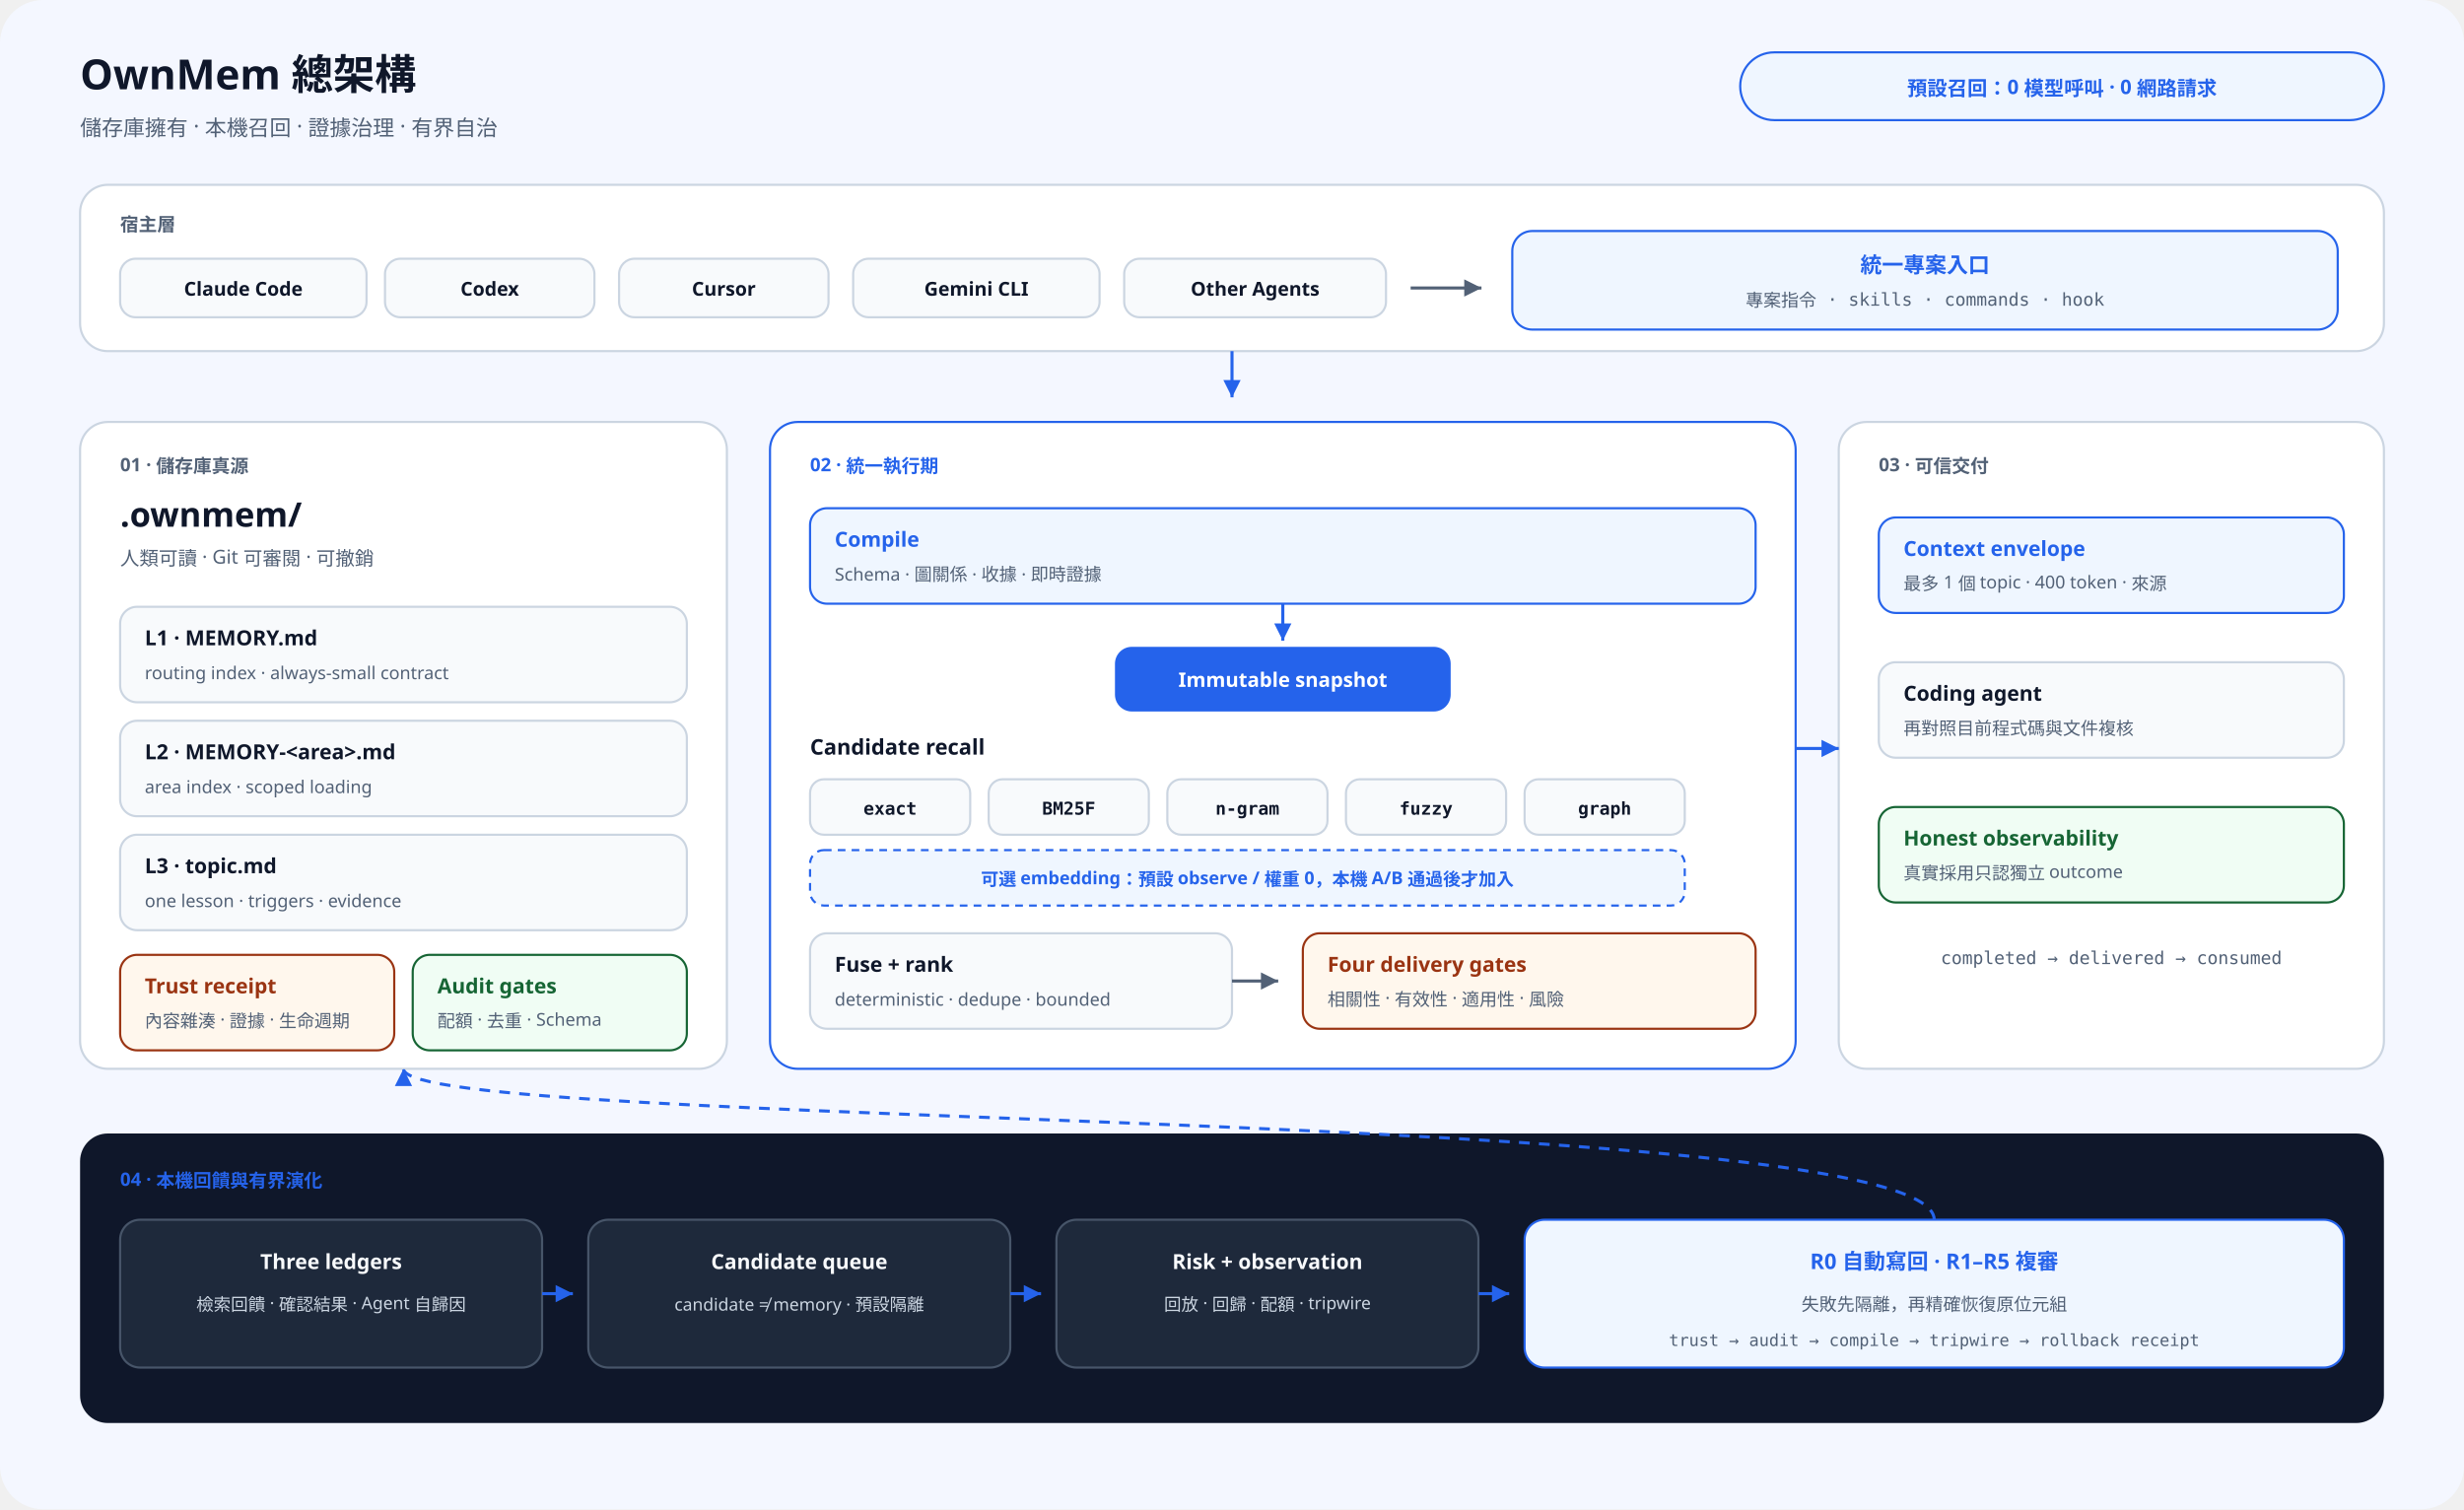
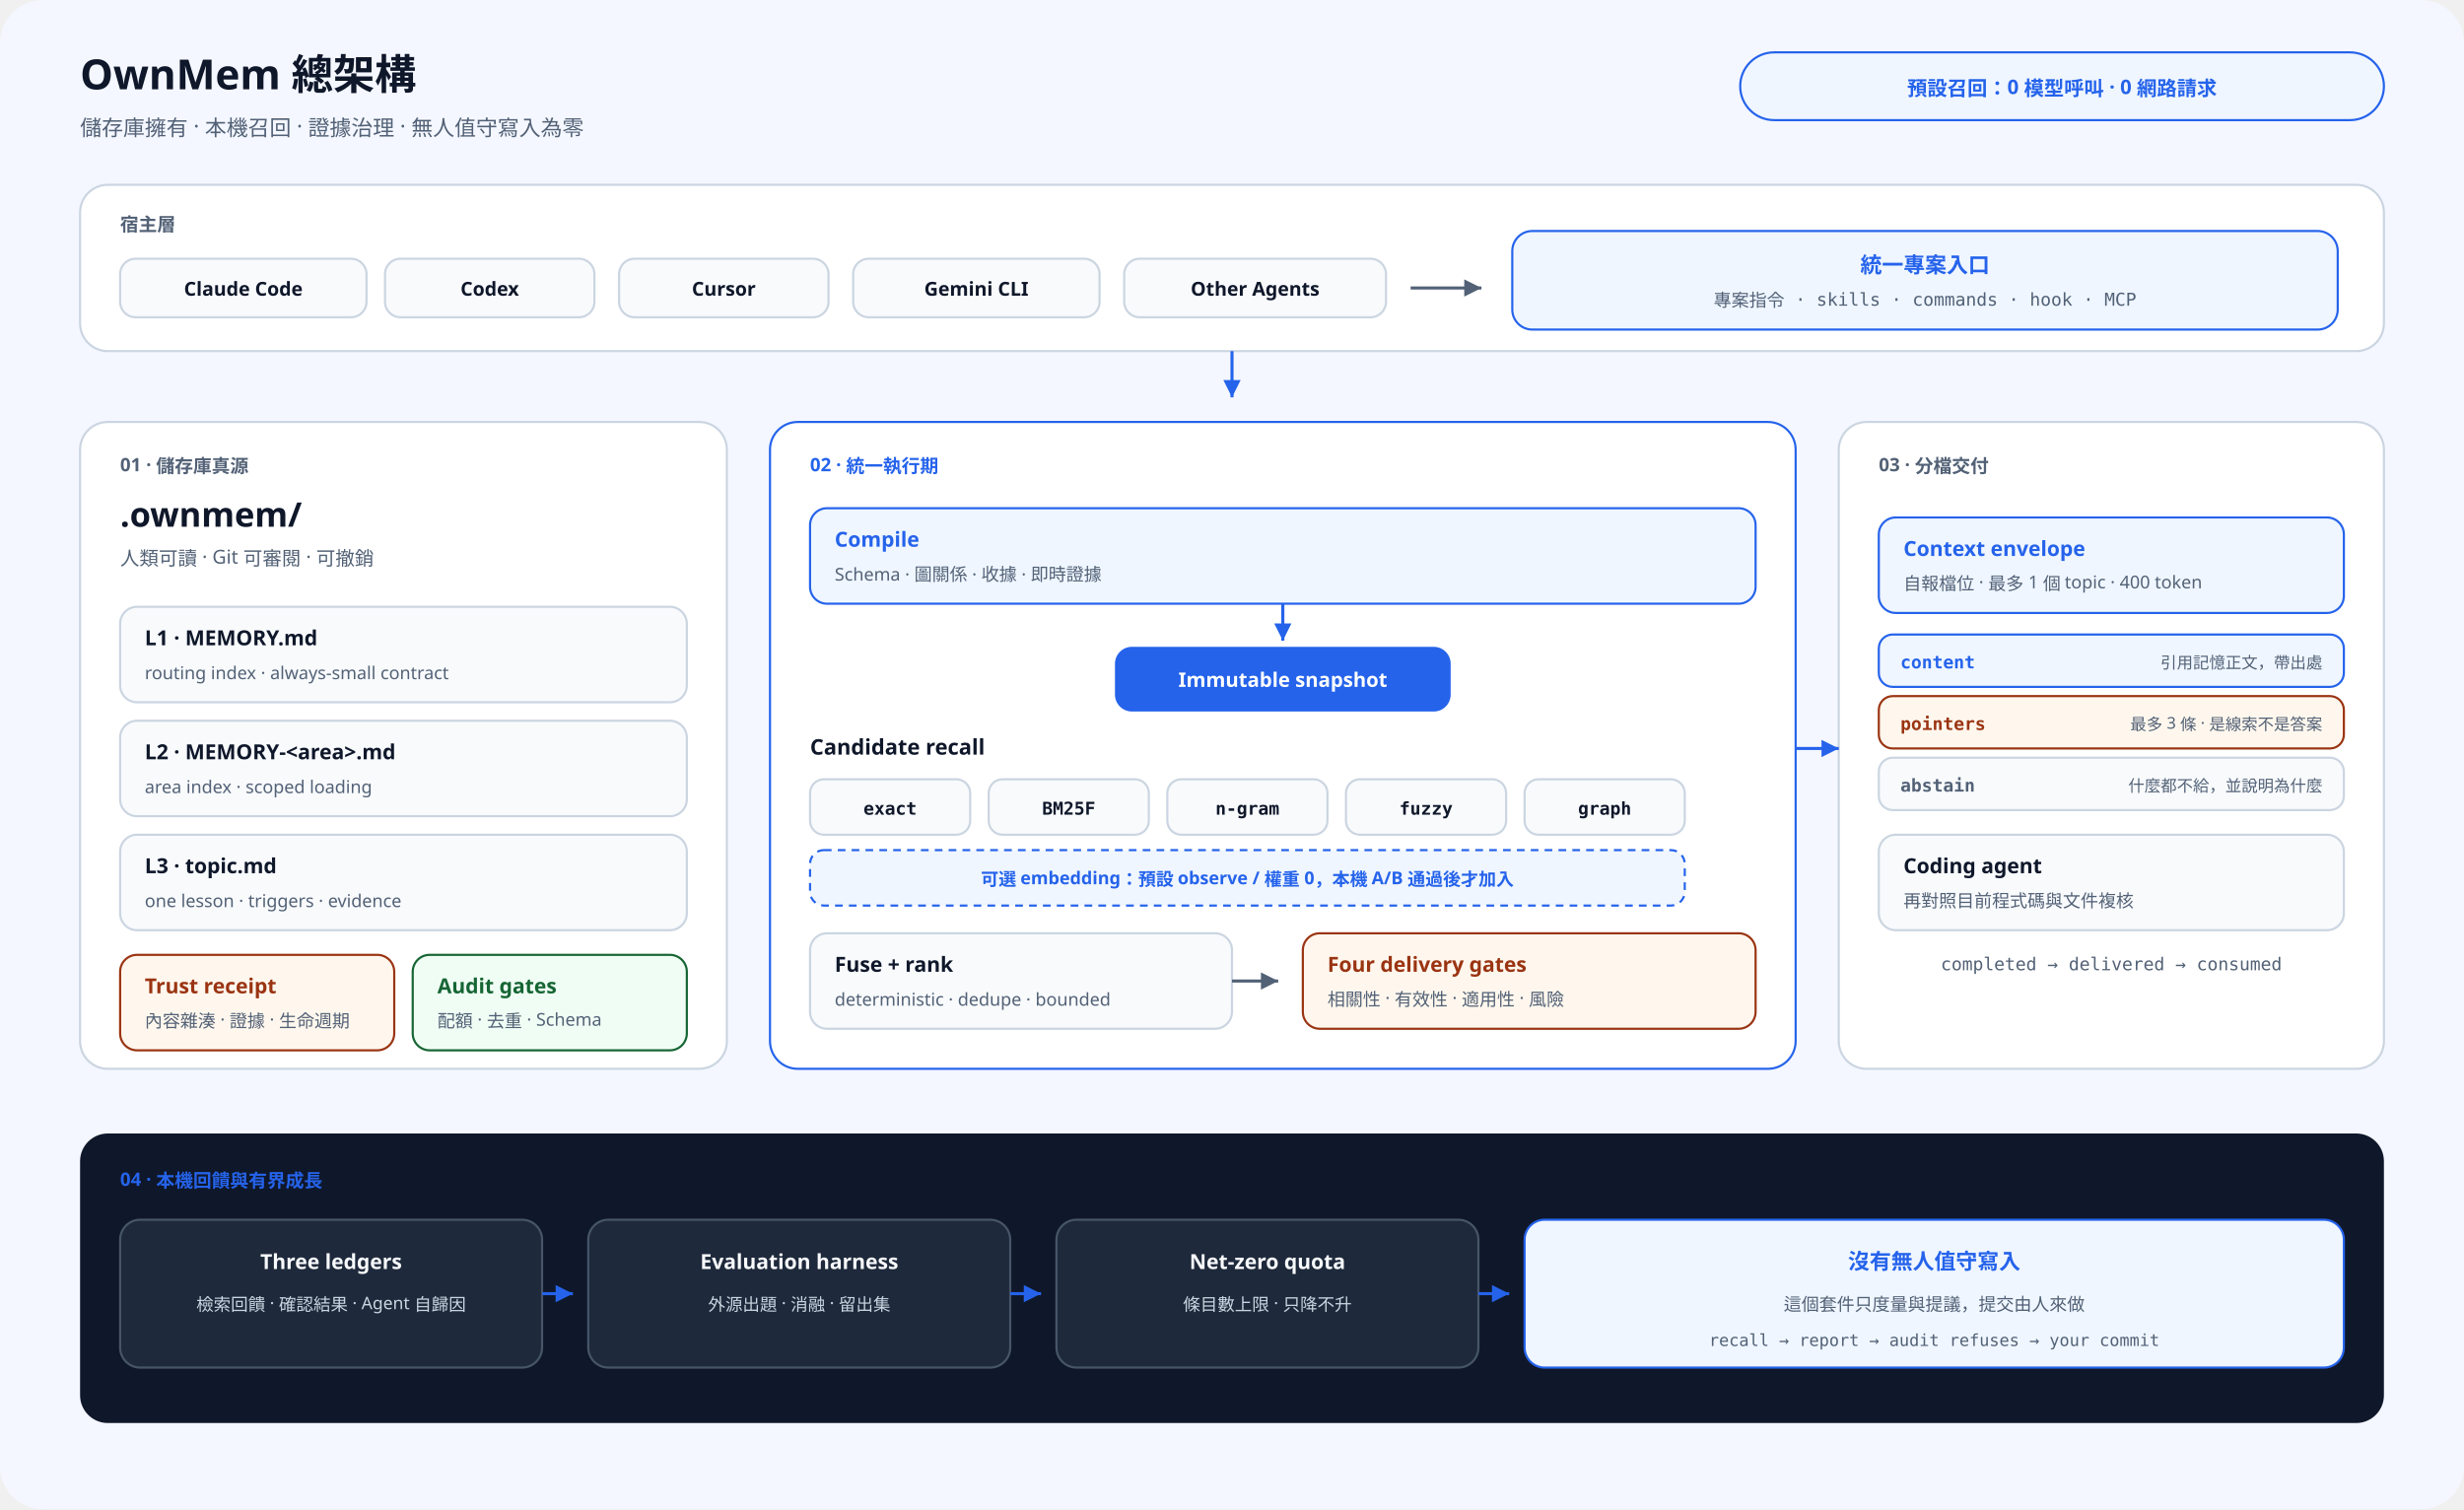
<svg xmlns="http://www.w3.org/2000/svg" viewBox="0 0 1600 980" role="img" aria-labelledby="title description" font-family="-apple-system, BlinkMacSystemFont, 'Segoe UI', 'Noto Sans', Arial, sans-serif">
  <defs>
    <marker id="arrow" viewBox="0 0 10 10" refX="8" refY="5" markerWidth="7" markerHeight="7" orient="auto-start-reverse">
      <path d="M 0 1 L 8 5 L 0 9 z" fill="#526176" />
    </marker>
    <marker id="arrowBlue" viewBox="0 0 10 10" refX="8" refY="5" markerWidth="7" markerHeight="7" orient="auto-start-reverse">
      <path d="M 0 1 L 8 5 L 0 9 z" fill="#2563eb" />
    </marker>
  </defs>
  <rect x="0" y="0" width="1600" height="980" rx="28" fill="#f4f7ff" />
  <text x="52" y="58" text-anchor="start" font-size="27" font-weight="750" fill="#0f172a">OwnMem 總架構</text>
-   <text x="52" y="88" text-anchor="start" font-size="14" font-weight="500" fill="#526176">儲存庫擁有 · 本機召回 · 證據治理 · 有界自治</text>
+   <text x="52" y="88" text-anchor="start" font-size="14" font-weight="500" fill="#526176">儲存庫擁有 · 本機召回 · 證據治理 · 無人值守寫入為零</text>
  <rect x="1130" y="34" width="418" height="44" rx="22" fill="#eff6ff" stroke="#2563eb" stroke-width="1.4" />
  <text x="1339" y="62" text-anchor="middle" font-size="13" font-weight="650" fill="#2563eb">預設召回：0 模型呼叫 · 0 網路請求</text>
  <rect x="52" y="120" width="1496" height="108" rx="18" fill="#ffffff" stroke="#cbd5e1" stroke-width="1.4" />
  <text x="78" y="150" text-anchor="start" font-size="12" font-weight="750" fill="#526176">宿主層</text>
  <rect x="78" y="168" width="160" height="38" rx="10" fill="#f8fafc" stroke="#cbd5e1" stroke-width="1.4" />
  <text x="158" y="192" text-anchor="middle" font-size="12.5" font-weight="650" fill="#0f172a">Claude Code</text>
  <rect x="250" y="168" width="136" height="38" rx="10" fill="#f8fafc" stroke="#cbd5e1" stroke-width="1.4" />
  <text x="318" y="192" text-anchor="middle" font-size="12.5" font-weight="650" fill="#0f172a">Codex</text>
  <rect x="402" y="168" width="136" height="38" rx="10" fill="#f8fafc" stroke="#cbd5e1" stroke-width="1.4" />
  <text x="470" y="192" text-anchor="middle" font-size="12.5" font-weight="650" fill="#0f172a">Cursor</text>
  <rect x="554" y="168" width="160" height="38" rx="10" fill="#f8fafc" stroke="#cbd5e1" stroke-width="1.4" />
  <text x="634" y="192" text-anchor="middle" font-size="12.5" font-weight="650" fill="#0f172a">Gemini CLI</text>
  <rect x="730" y="168" width="170" height="38" rx="10" fill="#f8fafc" stroke="#cbd5e1" stroke-width="1.4" />
  <text x="815" y="192" text-anchor="middle" font-size="12.5" font-weight="650" fill="#0f172a">Other Agents</text>
  <path d="M 916 187 L 962 187" fill="none" stroke="#526176" stroke-width="2" marker-end="url(#arrow)" />
  <rect x="982" y="150" width="536" height="64" rx="13" fill="#eff6ff" stroke="#2563eb" stroke-width="1.4" />
  <text x="1250" y="177" text-anchor="middle" font-size="14" font-weight="700" fill="#2563eb">統一專案入口</text>
-   <text x="1250" y="199" text-anchor="middle" font-size="11.5" font-weight="400" font-family="ui-monospace, SFMono-Regular, Menlo, Consolas, monospace" fill="#526176">專案指令 · skills · commands · hook</text>
+   <text x="1250" y="199" text-anchor="middle" font-size="11.5" font-weight="400" font-family="ui-monospace, SFMono-Regular, Menlo, Consolas, monospace" fill="#526176">專案指令 · skills · commands · hook · MCP</text>
  <path d="M 800 228 L 800 258" fill="none" stroke="#2563eb" stroke-width="2" marker-end="url(#arrowBlue)" />
  <rect x="52" y="274" width="420" height="420" rx="18" fill="#ffffff" stroke="#cbd5e1" stroke-width="1.4" />
  <text x="78" y="306" text-anchor="start" font-size="12" font-weight="750" fill="#526176">01 · 儲存庫真源</text>
  <text x="78" y="342" text-anchor="start" font-size="22" font-weight="750" fill="#0f172a">.ownmem/</text>
  <text x="78" y="367" text-anchor="start" font-size="12.5" font-weight="400" fill="#526176">人類可讀 · Git 可審閱 · 可撤銷</text>
  <rect x="78" y="394" width="368" height="62" rx="11" fill="#f8fafc" stroke="#cbd5e1" stroke-width="1.4" />
  <text x="94" y="419" text-anchor="start" font-size="13.5" font-weight="700" fill="#0f172a">L1 · MEMORY.md</text>
  <text x="94" y="441" text-anchor="start" font-size="11.5" font-weight="400" fill="#526176">routing index · always-small contract</text>
  <rect x="78" y="468" width="368" height="62" rx="11" fill="#f8fafc" stroke="#cbd5e1" stroke-width="1.4" />
  <text x="94" y="493" text-anchor="start" font-size="13.5" font-weight="700" fill="#0f172a">L2 · MEMORY-&lt;area&gt;.md</text>
  <text x="94" y="515" text-anchor="start" font-size="11.5" font-weight="400" fill="#526176">area index · scoped loading</text>
  <rect x="78" y="542" width="368" height="62" rx="11" fill="#f8fafc" stroke="#cbd5e1" stroke-width="1.4" />
  <text x="94" y="567" text-anchor="start" font-size="13.5" font-weight="700" fill="#0f172a">L3 · topic.md</text>
  <text x="94" y="589" text-anchor="start" font-size="11.5" font-weight="400" fill="#526176">one lesson · triggers · evidence</text>
  <rect x="78" y="620" width="178" height="62" rx="11" fill="#fff7ed" stroke="#9a3412" stroke-width="1.4" />
  <text x="94" y="645" text-anchor="start" font-size="13.5" font-weight="700" fill="#9a3412">Trust receipt</text>
  <text x="94" y="667" text-anchor="start" font-size="11.5" font-weight="400" fill="#526176">內容雜湊 · 證據 · 生命週期</text>
  <rect x="268" y="620" width="178" height="62" rx="11" fill="#f0fdf4" stroke="#166534" stroke-width="1.4" />
  <text x="284" y="645" text-anchor="start" font-size="13.5" font-weight="700" fill="#166534">Audit gates</text>
  <text x="284" y="667" text-anchor="start" font-size="11.5" font-weight="400" fill="#526176">配額 · 去重 · Schema</text>
  <rect x="500" y="274" width="666" height="420" rx="18" fill="#ffffff" stroke="#2563eb" stroke-width="1.4" />
  <text x="526" y="306" text-anchor="start" font-size="12" font-weight="750" fill="#2563eb">02 · 統一執行期</text>
  <rect x="526" y="330" width="614" height="62" rx="11" fill="#eff6ff" stroke="#2563eb" stroke-width="1.4" />
  <text x="542" y="355" text-anchor="start" font-size="13.5" font-weight="700" fill="#2563eb">Compile</text>
  <text x="542" y="377" text-anchor="start" font-size="11.5" font-weight="400" fill="#526176">Schema · 圖關係 · 收據 · 即時證據</text>
  <path d="M 833 392 L 833 416" fill="none" stroke="#2563eb" stroke-width="2" marker-end="url(#arrowBlue)" />
  <rect x="724" y="420" width="218" height="42" rx="11" fill="#2563eb" />
  <text x="833" y="446" text-anchor="middle" font-size="13" font-weight="700" fill="#ffffff">Immutable snapshot</text>
  <text x="526" y="490" text-anchor="start" font-size="14" font-weight="700" fill="#0f172a">Candidate recall</text>
  <rect x="526" y="506" width="104" height="36" rx="9" fill="#f8fafc" stroke="#cbd5e1" stroke-width="1.4" />
  <text x="578" y="529" text-anchor="middle" font-size="11.5" font-weight="650" font-family="ui-monospace, SFMono-Regular, Menlo, Consolas, monospace" fill="#0f172a">exact</text>
  <rect x="642" y="506" width="104" height="36" rx="9" fill="#f8fafc" stroke="#cbd5e1" stroke-width="1.4" />
  <text x="694" y="529" text-anchor="middle" font-size="11.5" font-weight="650" font-family="ui-monospace, SFMono-Regular, Menlo, Consolas, monospace" fill="#0f172a">BM25F</text>
  <rect x="758" y="506" width="104" height="36" rx="9" fill="#f8fafc" stroke="#cbd5e1" stroke-width="1.4" />
  <text x="810" y="529" text-anchor="middle" font-size="11.5" font-weight="650" font-family="ui-monospace, SFMono-Regular, Menlo, Consolas, monospace" fill="#0f172a">n-gram</text>
  <rect x="874" y="506" width="104" height="36" rx="9" fill="#f8fafc" stroke="#cbd5e1" stroke-width="1.4" />
  <text x="926" y="529" text-anchor="middle" font-size="11.5" font-weight="650" font-family="ui-monospace, SFMono-Regular, Menlo, Consolas, monospace" fill="#0f172a">fuzzy</text>
  <rect x="990" y="506" width="104" height="36" rx="9" fill="#f8fafc" stroke="#cbd5e1" stroke-width="1.4" />
  <text x="1042" y="529" text-anchor="middle" font-size="11.5" font-weight="650" font-family="ui-monospace, SFMono-Regular, Menlo, Consolas, monospace" fill="#0f172a">graph</text>
  <rect x="526" y="552" width="568" height="36" rx="9" fill="#eff6ff" stroke="#2563eb" stroke-width="1.4" stroke-dasharray="5 4" />
  <text x="810" y="575" text-anchor="middle" font-size="11.5" font-weight="600" fill="#2563eb">可選 embedding：預設 observe / 權重 0，本機 A/B 通過後才加入</text>
  <rect x="526" y="606" width="274" height="62" rx="11" fill="#f8fafc" stroke="#cbd5e1" stroke-width="1.4" />
  <text x="542" y="631" text-anchor="start" font-size="13.5" font-weight="700" fill="#0f172a">Fuse + rank</text>
  <text x="542" y="653" text-anchor="start" font-size="11.5" font-weight="400" fill="#526176">deterministic · dedupe · bounded</text>
  <path d="M 800 637 L 830 637" fill="none" stroke="#526176" stroke-width="2" marker-end="url(#arrow)" />
  <rect x="846" y="606" width="294" height="62" rx="11" fill="#fff7ed" stroke="#9a3412" stroke-width="1.4" />
  <text x="862" y="631" text-anchor="start" font-size="13.5" font-weight="700" fill="#9a3412">Four delivery gates</text>
  <text x="862" y="653" text-anchor="start" font-size="11.5" font-weight="400" fill="#526176">相關性 · 有效性 · 適用性 · 風險</text>
  <rect x="1194" y="274" width="354" height="420" rx="18" fill="#ffffff" stroke="#cbd5e1" stroke-width="1.4" />
-   <text x="1220" y="306" text-anchor="start" font-size="12" font-weight="750" fill="#526176">03 · 可信交付</text>
+   <text x="1220" y="306" text-anchor="start" font-size="12" font-weight="750" fill="#526176">03 · 分檔交付</text>
  <rect x="1220" y="336" width="302" height="62" rx="11" fill="#eff6ff" stroke="#2563eb" stroke-width="1.4" />
  <text x="1236" y="361" text-anchor="start" font-size="13.5" font-weight="700" fill="#2563eb">Context envelope</text>
-   <text x="1236" y="383" text-anchor="start" font-size="11.5" font-weight="400" fill="#526176">最多 1 個 topic · 400 token · 來源</text>
+   <text x="1236" y="383" text-anchor="start" font-size="11.5" font-weight="400" fill="#526176">自報檔位 · 最多 1 個 topic · 400 token</text>
  <path d="M 1166 486 L 1194 486" fill="none" stroke="#2563eb" stroke-width="2" marker-end="url(#arrowBlue)" />
-   <rect x="1220" y="430" width="302" height="62" rx="11" fill="#f8fafc" stroke="#cbd5e1" stroke-width="1.4" />
-   <text x="1236" y="455" text-anchor="start" font-size="13.5" font-weight="700" fill="#0f172a">Coding agent</text>
-   <text x="1236" y="477" text-anchor="start" font-size="11.5" font-weight="400" fill="#526176">再對照目前程式碼與文件複核</text>
-   <rect x="1220" y="524" width="302" height="62" rx="11" fill="#f0fdf4" stroke="#166534" stroke-width="1.4" />
-   <text x="1236" y="549" text-anchor="start" font-size="13.5" font-weight="700" fill="#166534">Honest observability</text>
-   <text x="1236" y="571" text-anchor="start" font-size="11.5" font-weight="400" fill="#526176">真實採用只認獨立 outcome</text>
-   <text x="1371" y="626" text-anchor="middle" font-size="11.5" font-weight="500" font-family="ui-monospace, SFMono-Regular, Menlo, Consolas, monospace" fill="#526176">completed → delivered → consumed</text>
+   <rect x="1220" y="412" width="302" height="34" rx="9" fill="#eff6ff" stroke="#2563eb" stroke-width="1.4" />
+   <text x="1234" y="434" text-anchor="start" font-size="11.5" font-weight="700" font-family="ui-monospace, SFMono-Regular, Menlo, Consolas, monospace" fill="#2563eb">content</text>
+   <text x="1508" y="434" text-anchor="end" font-size="10.5" font-weight="400" fill="#526176">引用記憶正文，帶出處</text>
+   <rect x="1220" y="452" width="302" height="34" rx="9" fill="#fff7ed" stroke="#9a3412" stroke-width="1.4" />
+   <text x="1234" y="474" text-anchor="start" font-size="11.5" font-weight="700" font-family="ui-monospace, SFMono-Regular, Menlo, Consolas, monospace" fill="#9a3412">pointers</text>
+   <text x="1508" y="474" text-anchor="end" font-size="10.5" font-weight="400" fill="#526176">最多 3 條 · 是線索不是答案</text>
+   <rect x="1220" y="492" width="302" height="34" rx="9" fill="#f8fafc" stroke="#cbd5e1" stroke-width="1.4" />
+   <text x="1234" y="514" text-anchor="start" font-size="11.5" font-weight="700" font-family="ui-monospace, SFMono-Regular, Menlo, Consolas, monospace" fill="#526176">abstain</text>
+   <text x="1508" y="514" text-anchor="end" font-size="10.5" font-weight="400" fill="#526176">什麼都不給，並說明為什麼</text>
+   <rect x="1220" y="542" width="302" height="62" rx="11" fill="#f8fafc" stroke="#cbd5e1" stroke-width="1.4" />
+   <text x="1236" y="567" text-anchor="start" font-size="13.5" font-weight="700" fill="#0f172a">Coding agent</text>
+   <text x="1236" y="589" text-anchor="start" font-size="11.5" font-weight="400" fill="#526176">再對照目前程式碼與文件複核</text>
+   <text x="1371" y="630" text-anchor="middle" font-size="11.5" font-weight="500" font-family="ui-monospace, SFMono-Regular, Menlo, Consolas, monospace" fill="#526176">completed → delivered → consumed</text>
  <rect x="52" y="736" width="1496" height="188" rx="18" fill="#0f172a" />
-   <text x="78" y="770" text-anchor="start" font-size="12" font-weight="750" fill="#2563eb">04 · 本機回饋與有界演化</text>
+   <text x="78" y="770" text-anchor="start" font-size="12" font-weight="750" fill="#2563eb">04 · 本機回饋與有界成長</text>
  <rect x="78" y="792" width="274" height="96" rx="13" fill="#1e293b" stroke="#475569" stroke-width="1.4" />
  <text x="215" y="824" text-anchor="middle" font-size="13.5" font-weight="700" fill="#f8fafc">Three ledgers</text>
  <text x="215" y="851" text-anchor="middle" font-size="11.2" font-weight="400" fill="#cbd5e1">檢索回饋 · 確認結果 · Agent 自歸因</text>
  <rect x="382" y="792" width="274" height="96" rx="13" fill="#1e293b" stroke="#475569" stroke-width="1.4" />
-   <text x="519" y="824" text-anchor="middle" font-size="13.5" font-weight="700" fill="#f8fafc">Candidate queue</text>
-   <text x="519" y="851" text-anchor="middle" font-size="11.2" font-weight="400" fill="#cbd5e1">candidate ≠ memory · 預設隔離</text>
+   <text x="519" y="824" text-anchor="middle" font-size="13.5" font-weight="700" fill="#f8fafc">Evaluation harness</text>
+   <text x="519" y="851" text-anchor="middle" font-size="11.2" font-weight="400" fill="#cbd5e1">外源出題 · 消融 · 留出集</text>
  <rect x="686" y="792" width="274" height="96" rx="13" fill="#1e293b" stroke="#475569" stroke-width="1.4" />
-   <text x="823" y="824" text-anchor="middle" font-size="13.5" font-weight="700" fill="#f8fafc">Risk + observation</text>
-   <text x="823" y="851" text-anchor="middle" font-size="11.2" font-weight="400" fill="#cbd5e1">回放 · 回歸 · 配額 · tripwire</text>
+   <text x="823" y="824" text-anchor="middle" font-size="13.5" font-weight="700" fill="#f8fafc">Net-zero quota</text>
+   <text x="823" y="851" text-anchor="middle" font-size="11.2" font-weight="400" fill="#cbd5e1">條目數上限 · 只降不升</text>
  <path d="M 352 840 L 372 840" fill="none" stroke="#2563eb" stroke-width="2" marker-end="url(#arrowBlue)" />
  <path d="M 656 840 L 676 840" fill="none" stroke="#2563eb" stroke-width="2" marker-end="url(#arrowBlue)" />
  <path d="M 960 840 L 980 840" fill="none" stroke="#2563eb" stroke-width="2" marker-end="url(#arrowBlue)" />
  <rect x="990" y="792" width="532" height="96" rx="13" fill="#eff6ff" stroke="#2563eb" stroke-width="1.4" />
-   <text x="1256" y="824" text-anchor="middle" font-size="14" font-weight="750" fill="#2563eb">R0 自動寫回 · R1–R5 複審</text>
-   <text x="1256" y="851" text-anchor="middle" font-size="11.5" font-weight="500" fill="#526176">失敗先隔離，再精確恢復原位元組</text>
-   <text x="1256" y="874" text-anchor="middle" font-size="10.8" font-weight="500" font-family="ui-monospace, SFMono-Regular, Menlo, Consolas, monospace" fill="#526176">trust → audit → compile → tripwire → rollback receipt</text>
-   <path d="M 1256 792 C 1256 718, 262 734, 262 694" fill="none" stroke="#2563eb" stroke-width="2" stroke-dasharray="7 6" marker-end="url(#arrowBlue)" />
+   <text x="1256" y="824" text-anchor="middle" font-size="14" font-weight="750" fill="#2563eb">沒有無人值守寫入</text>
+   <text x="1256" y="851" text-anchor="middle" font-size="11.5" font-weight="500" fill="#526176">這個套件只度量與提議，提交由人來做</text>
+   <text x="1256" y="874" text-anchor="middle" font-size="10.8" font-weight="500" font-family="ui-monospace, SFMono-Regular, Menlo, Consolas, monospace" fill="#526176">recall → report → audit refuses → your commit</text>
</svg>
